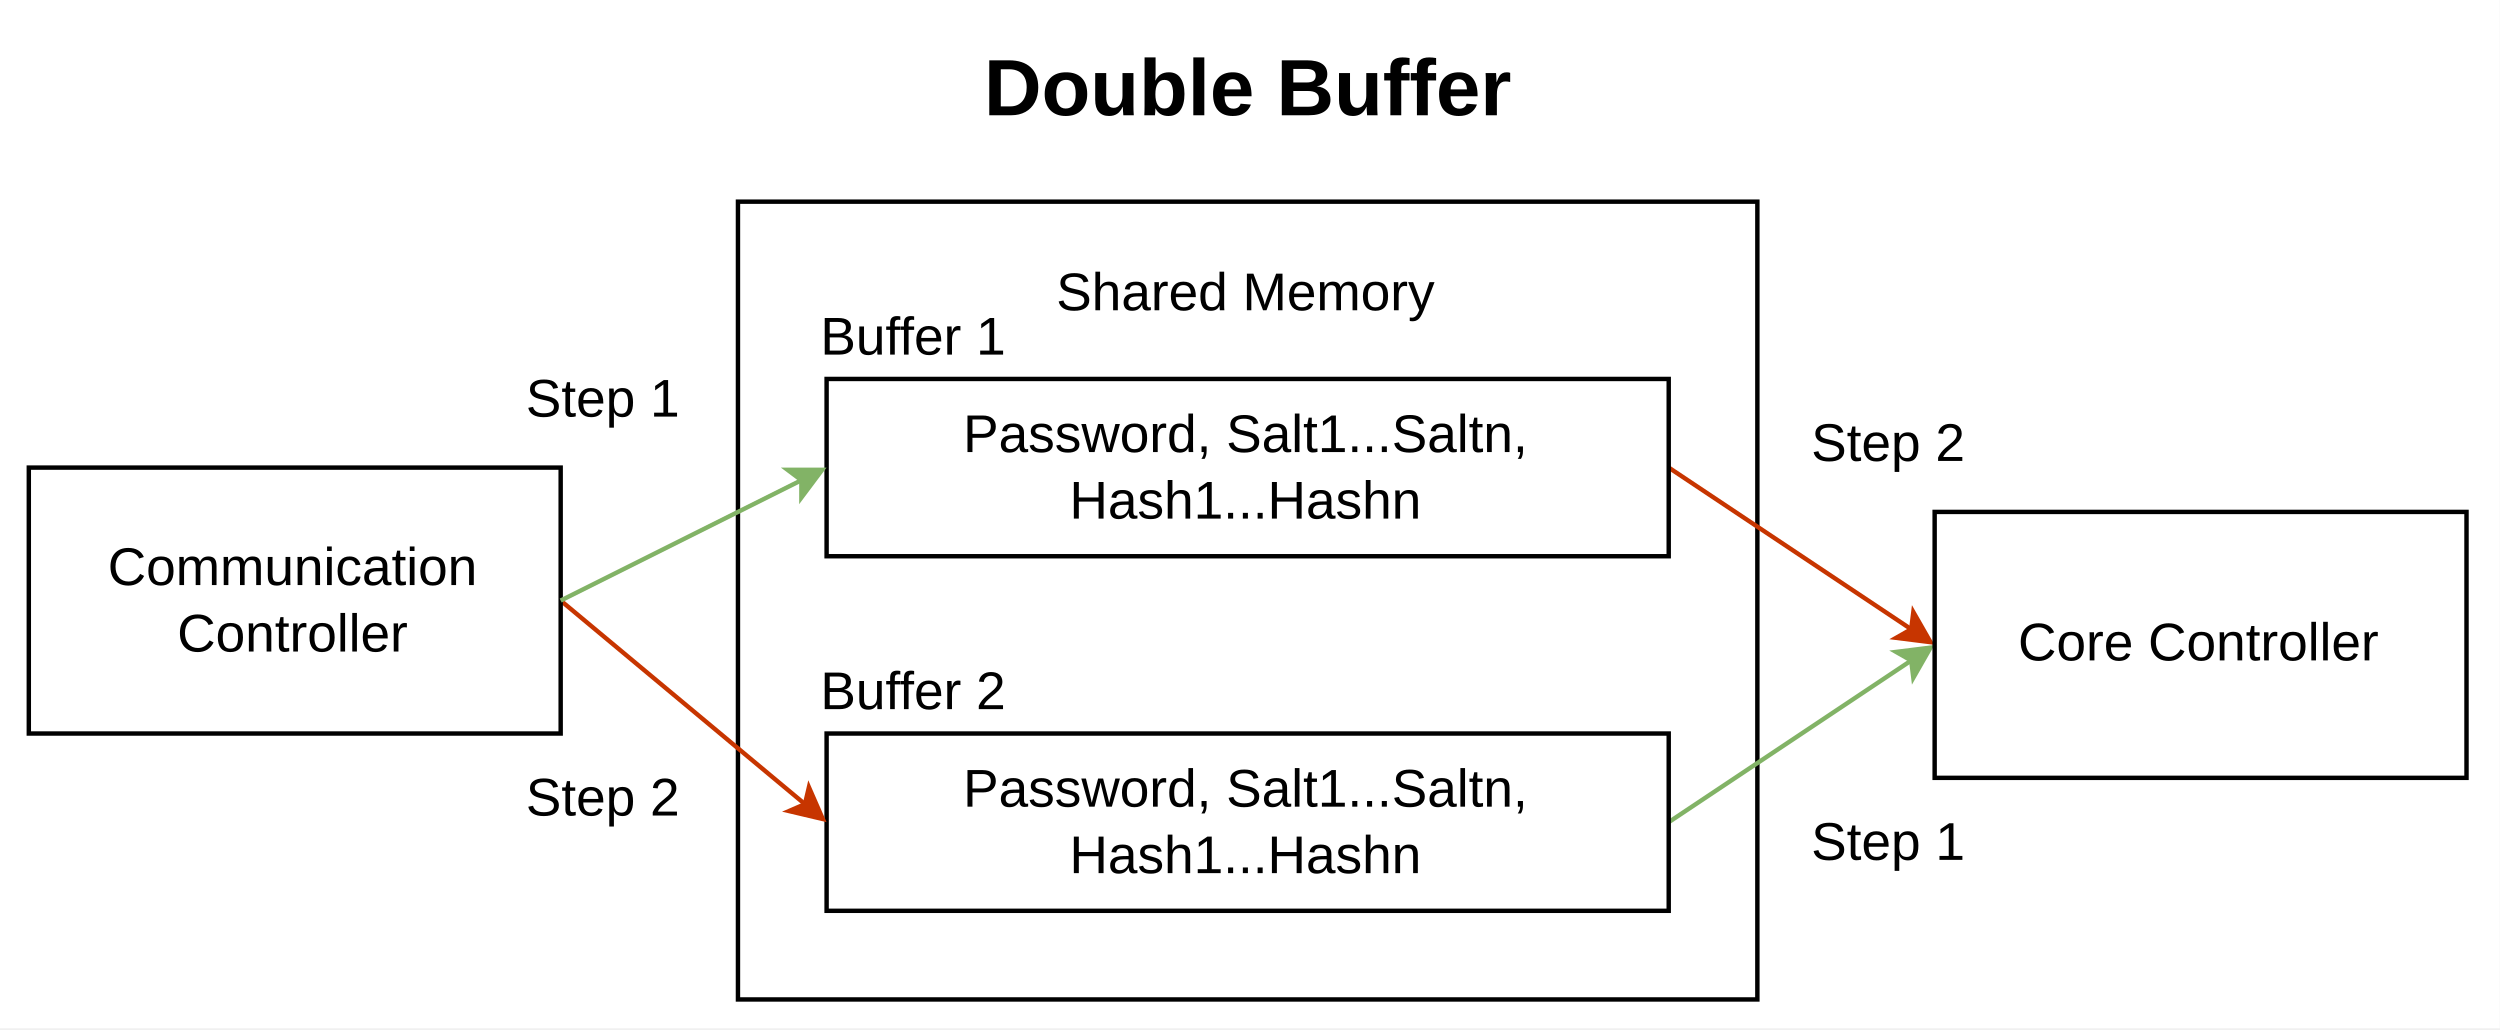
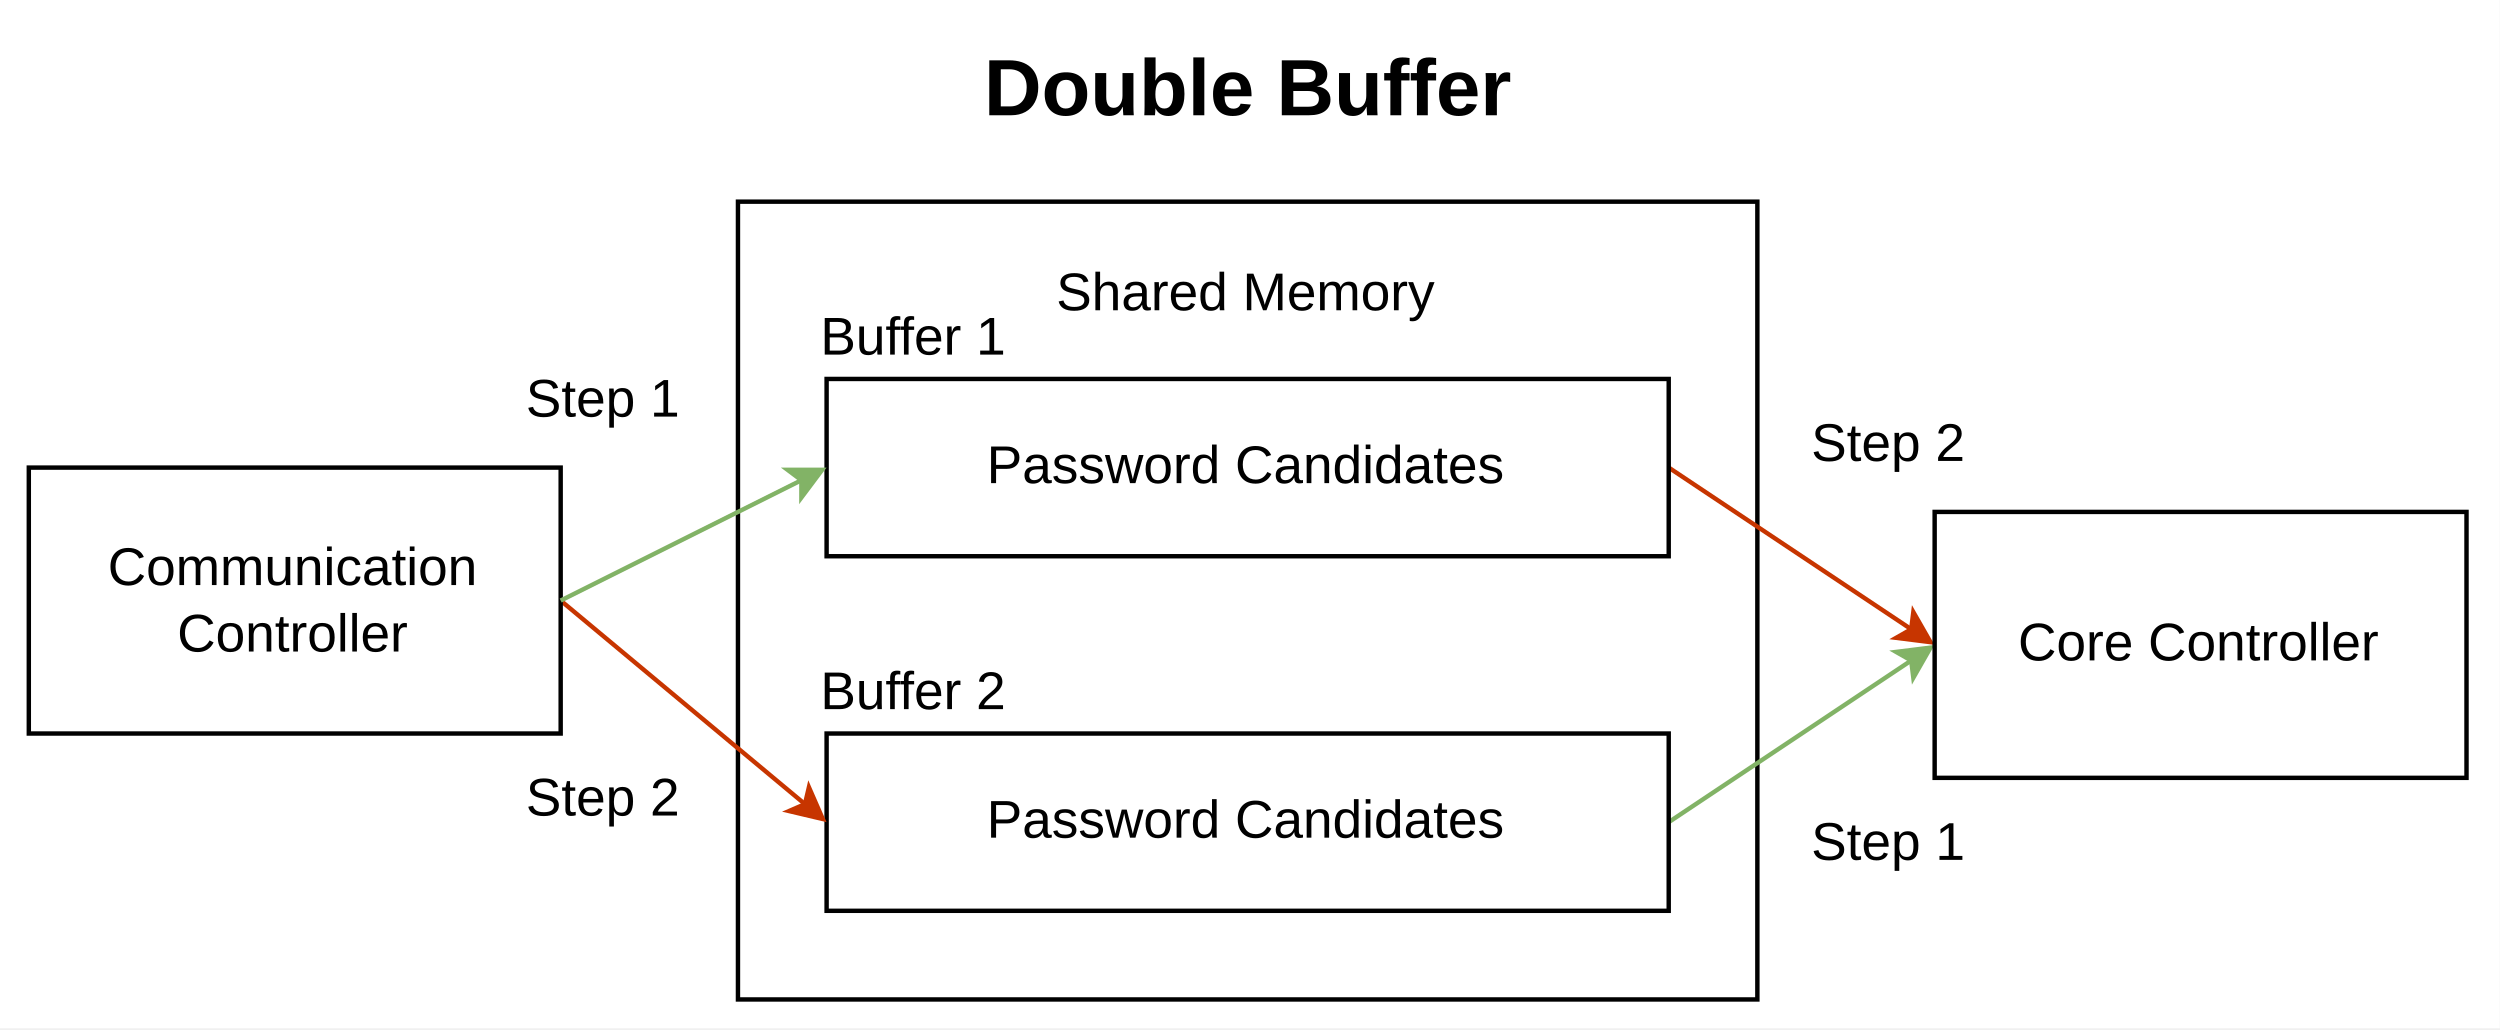
<svg xmlns="http://www.w3.org/2000/svg" version="1.1" id="svg2" width="534.72" height="220.16" viewBox="0 0 534.72 220.16">
  <defs id="defs6">
    <clipPath clipPathUnits="userSpaceOnUse" id="clipPath16">
      <path d="M 0,0 H 1670.833 V 687.293 H 0 Z" clip-rule="evenodd" id="path14" />
    </clipPath>
    <clipPath clipPathUnits="userSpaceOnUse" id="clipPath28">
      <path d="M 0,0 H 1670.833 V 687.293 H 0 Z" clip-rule="evenodd" id="path26" />
    </clipPath>
  </defs>
  <g id="g8" transform="matrix(0.32,0,0,0.32,0,2.1706665e-6)">
    <g id="g10">
      <g id="g12" clip-path="url(#clipPath16)">
        <g id="g18" transform="scale(2.96247)">
          <path d="M 0,0 H 564 V 233 H 0 Z" style="fill:#ffffff;fill-opacity:1;fill-rule:nonzero;stroke:none" id="path20" />
        </g>
      </g>
    </g>
    <g id="g22">
      <g id="g24" clip-path="url(#clipPath28)">
        <g id="g30" transform="matrix(2.96247,0,0,2.96247,1.481235,1.481235)">
          <path d="M 166,45 H 396 V 225 H 166 Z" style="fill:#ffffff;fill-opacity:1;fill-rule:nonzero;stroke:none" id="path32" />
          <path d="M 166,45 H 396 V 225 H 166 Z" style="fill:none;stroke:#000000;stroke-width:1;stroke-linecap:butt;stroke-linejoin:miter;stroke-miterlimit:10;stroke-dasharray:none;stroke-opacity:1" id="path34" />
          <path d="m 376,105 54.71,36.47" style="fill:none;stroke:#c73500;stroke-width:1;stroke-linecap:butt;stroke-linejoin:miter;stroke-miterlimit:10;stroke-dasharray:none;stroke-opacity:1" id="path36" />
          <path d="m 435.07,144.38 -7.76,-0.97 3.4,-1.94 0.48,-3.88 z" style="fill:#c73500;fill-opacity:1;fill-rule:nonzero;stroke:none" id="path38" />
          <path d="m 435.07,144.38 -7.76,-0.97 3.4,-1.94 0.48,-3.88 z" style="fill:none;stroke:#c73500;stroke-width:1;stroke-linecap:butt;stroke-linejoin:miter;stroke-miterlimit:10;stroke-dasharray:none;stroke-opacity:1" id="path40" />
          <path d="m 186,85 h 190 v 40 H 186 Z" style="fill:#ffffff;fill-opacity:1;fill-rule:nonzero;stroke:none" id="path42" />
          <path d="m 186,85 h 190 v 40 H 186 Z" style="fill:none;stroke:#000000;stroke-width:1;stroke-linecap:butt;stroke-linejoin:miter;stroke-miterlimit:10;stroke-dasharray:none;stroke-opacity:1" id="path44" />
        </g>
        <g id="g46" transform="scale(2.9625)">
-           <text xml:space="preserve" transform="translate(217.2969,102)" style="font-variant:normal;font-weight:normal;font-size:12px;font-family:'Liberation Sans';-inkscape-font-specification:LiberationSans;writing-mode:lr-tb;fill:#000000;fill-opacity:1;fill-rule:nonzero;stroke:none" id="text50">
-             <tspan x="0 8.004 14.678 20.678 26.678 35.344 42.018 46.014 52.688 56.021 59.355 67.359 74.033 76.699 80.033 86.707 90.041 93.375 96.709 104.713 111.387 114.053 117.387 124.061" y="0" id="tspan48">Password, Salt1...Saltn,</tspan>
-           </text>
-           <text xml:space="preserve" transform="translate(241.2969,117)" style="font-variant:normal;font-weight:normal;font-size:12px;font-family:'Liberation Sans';-inkscape-font-specification:LiberationSans;writing-mode:lr-tb;fill:#000000;fill-opacity:1;fill-rule:nonzero;stroke:none" id="text54">
-             <tspan x="0 8.666 15.34 21.34 28.014 34.688 38.021 41.355 44.689 53.355 60.029 66.029 72.703" y="0" id="tspan52">Hash1...Hashn</tspan>
+           <text xml:space="preserve" transform="translate(222.625,109)" style="font-variant:normal;font-weight:normal;font-size:12px;font-family:'Liberation Sans';-inkscape-font-specification:LiberationSans;writing-mode:lr-tb;fill:#000000;fill-opacity:1;fill-rule:nonzero;stroke:none" id="text50">
+             <tspan x="0 8.004 14.678 20.678 26.678 35.344 42.018 46.014 52.688 56.021 64.688 71.361 78.035 84.709 87.375 94.049 100.723 104.057 110.73" y="0" id="tspan48">Password Candidates</tspan>
          </text>
        </g>
-         <g id="g56" transform="matrix(2.96247,0,0,2.96247,1.481235,1.481235)">
-           <path d="m 376,185 54.71,-36.47" style="fill:none;stroke:#82b366;stroke-width:1;stroke-linecap:butt;stroke-linejoin:miter;stroke-miterlimit:10;stroke-dasharray:none;stroke-opacity:1" id="path58" />
-           <path d="M 435.07,145.62 431.19,152.42 430.71,148.53 427.31,146.59 Z" style="fill:#82b366;fill-opacity:1;fill-rule:nonzero;stroke:none" id="path60" />
-           <path d="M 435.07,145.62 431.19,152.42 430.71,148.53 427.31,146.59 Z" style="fill:none;stroke:#82b366;stroke-width:1;stroke-linecap:butt;stroke-linejoin:miter;stroke-miterlimit:10;stroke-dasharray:none;stroke-opacity:1" id="path62" />
-           <path d="m 186,165 h 190 v 40 H 186 Z" style="fill:#ffffff;fill-opacity:1;fill-rule:nonzero;stroke:none" id="path64" />
-           <path d="m 186,165 h 190 v 40 H 186 Z" style="fill:none;stroke:#000000;stroke-width:1;stroke-linecap:butt;stroke-linejoin:miter;stroke-miterlimit:10;stroke-dasharray:none;stroke-opacity:1" id="path66" />
+         <g id="g52" transform="matrix(2.96247,0,0,2.96247,1.481235,1.481235)">
+           <path d="m 376,185 54.71,-36.47" style="fill:none;stroke:#82b366;stroke-width:1;stroke-linecap:butt;stroke-linejoin:miter;stroke-miterlimit:10;stroke-dasharray:none;stroke-opacity:1" id="path54" />
+           <path d="M 435.07,145.62 431.19,152.42 430.71,148.53 427.31,146.59 Z" style="fill:#82b366;fill-opacity:1;fill-rule:nonzero;stroke:none" id="path56" />
+           <path d="M 435.07,145.62 431.19,152.42 430.71,148.53 427.31,146.59 Z" style="fill:none;stroke:#82b366;stroke-width:1;stroke-linecap:butt;stroke-linejoin:miter;stroke-miterlimit:10;stroke-dasharray:none;stroke-opacity:1" id="path58" />
+           <path d="m 186,165 h 190 v 40 H 186 Z" style="fill:#ffffff;fill-opacity:1;fill-rule:nonzero;stroke:none" id="path60" />
+           <path d="m 186,165 h 190 v 40 H 186 Z" style="fill:none;stroke:#000000;stroke-width:1;stroke-linecap:butt;stroke-linejoin:miter;stroke-miterlimit:10;stroke-dasharray:none;stroke-opacity:1" id="path62" />
        </g>
-         <g id="g68" transform="scale(2.9625)">
-           <text xml:space="preserve" transform="translate(217.2969,182)" style="font-variant:normal;font-weight:normal;font-size:12px;font-family:'Liberation Sans';-inkscape-font-specification:LiberationSans;writing-mode:lr-tb;fill:#000000;fill-opacity:1;fill-rule:nonzero;stroke:none" id="text72">
-             <tspan x="0 8.004 14.678 20.678 26.678 35.344 42.018 46.014 52.688 56.021 59.355 67.359 74.033 76.699 80.033 86.707 90.041 93.375 96.709 104.713 111.387 114.053 117.387 124.061" y="0" id="tspan70">Password, Salt1...Saltn,</tspan>
-           </text>
-           <text xml:space="preserve" transform="translate(241.2969,197)" style="font-variant:normal;font-weight:normal;font-size:12px;font-family:'Liberation Sans';-inkscape-font-specification:LiberationSans;writing-mode:lr-tb;fill:#000000;fill-opacity:1;fill-rule:nonzero;stroke:none" id="text76">
-             <tspan x="0 8.666 15.34 21.34 28.014 34.688 38.021 41.355 44.689 53.355 60.029 66.029 72.703" y="0" id="tspan74">Hash1...Hashn</tspan>
+         <g id="g64" transform="scale(2.9625)">
+           <text xml:space="preserve" transform="translate(222.625,189)" style="font-variant:normal;font-weight:normal;font-size:12px;font-family:'Liberation Sans';-inkscape-font-specification:LiberationSans;writing-mode:lr-tb;fill:#000000;fill-opacity:1;fill-rule:nonzero;stroke:none" id="text68">
+             <tspan x="0 8.004 14.678 20.678 26.678 35.344 42.018 46.014 52.688 56.021 64.688 71.361 78.035 84.709 87.375 94.049 100.723 104.057 110.73" y="0" id="tspan66">Password Candidates</tspan>
          </text>
        </g>
-         <g id="g78" transform="scale(2.96247)">
-           <text xml:space="preserve" transform="translate(238.3125,70)" style="font-variant:normal;font-weight:normal;font-size:12px;font-family:'Liberation Sans';-inkscape-font-specification:LiberationSans;writing-mode:lr-tb;fill:#000000;fill-opacity:1;fill-rule:nonzero;stroke:none" id="text82">
-             <tspan x="0 8.004 14.678 21.352 25.348 32.021 38.695 42.029 52.025 58.699 68.695 75.369 79.365" y="0" id="tspan80">Shared Memory</tspan>
+         <g id="g70" transform="scale(2.96247)">
+           <text xml:space="preserve" transform="translate(238.3125,70)" style="font-variant:normal;font-weight:normal;font-size:12px;font-family:'Liberation Sans';-inkscape-font-specification:LiberationSans;writing-mode:lr-tb;fill:#000000;fill-opacity:1;fill-rule:nonzero;stroke:none" id="text74">
+             <tspan x="0 8.004 14.678 21.352 25.348 32.021 38.695 42.029 52.025 58.699 68.695 75.369 79.365" y="0" id="tspan72">Shared Memory</tspan>
          </text>
-           <text xml:space="preserve" transform="translate(185.0938,80)" style="font-variant:normal;font-weight:normal;font-size:12px;font-family:'Liberation Sans';-inkscape-font-specification:LiberationSans;writing-mode:lr-tb;fill:#000000;fill-opacity:1;fill-rule:nonzero;stroke:none" id="text86">
-             <tspan x="0 8.004 14.678 17.795 21.129 27.803 31.799 35.133" y="0" id="tspan84">Buffer 1</tspan>
+           <text xml:space="preserve" transform="translate(185.0938,80)" style="font-variant:normal;font-weight:normal;font-size:12px;font-family:'Liberation Sans';-inkscape-font-specification:LiberationSans;writing-mode:lr-tb;fill:#000000;fill-opacity:1;fill-rule:nonzero;stroke:none" id="text78">
+             <tspan x="0 8.004 14.678 17.795 21.129 27.803 31.799 35.133" y="0" id="tspan76">Buffer 1</tspan>
          </text>
        </g>
-         <g id="g88" transform="matrix(2.96247,0,0,2.96247,1.481235,1.481235)">
-           <path d="m 436,115 h 120 v 60 H 436 Z" style="fill:#ffffff;fill-opacity:1;fill-rule:nonzero;stroke:none" id="path90" />
-           <path d="m 436,115 h 120 v 60 H 436 Z" style="fill:none;stroke:#000000;stroke-width:1;stroke-linecap:butt;stroke-linejoin:miter;stroke-miterlimit:10;stroke-dasharray:none;stroke-opacity:1" id="path92" />
+         <g id="g80" transform="matrix(2.96247,0,0,2.96247,1.481235,1.481235)">
+           <path d="m 436,115 h 120 v 60 H 436 Z" style="fill:#ffffff;fill-opacity:1;fill-rule:nonzero;stroke:none" id="path82" />
+           <path d="m 436,115 h 120 v 60 H 436 Z" style="fill:none;stroke:#000000;stroke-width:1;stroke-linecap:butt;stroke-linejoin:miter;stroke-miterlimit:10;stroke-dasharray:none;stroke-opacity:1" id="path84" />
        </g>
-         <g id="g94" transform="scale(2.9625)">
-           <text xml:space="preserve" transform="translate(455.3125,149)" style="font-variant:normal;font-weight:normal;font-size:12px;font-family:'Liberation Sans';-inkscape-font-specification:LiberationSans;writing-mode:lr-tb;fill:#000000;fill-opacity:1;fill-rule:nonzero;stroke:none" id="text98">
-             <tspan x="0 8.666 15.34 19.336 26.01 29.344 38.01 44.684 51.357 54.691 58.688 65.361 68.027 70.693 77.367" y="0" id="tspan96">Core Controller</tspan>
+         <g id="g86" transform="scale(2.9625)">
+           <text xml:space="preserve" transform="translate(455.3125,149)" style="font-variant:normal;font-weight:normal;font-size:12px;font-family:'Liberation Sans';-inkscape-font-specification:LiberationSans;writing-mode:lr-tb;fill:#000000;fill-opacity:1;fill-rule:nonzero;stroke:none" id="text90">
+             <tspan x="0 8.666 15.34 19.336 26.01 29.344 38.01 44.684 51.357 54.691 58.688 65.361 68.027 70.693 77.367" y="0" id="tspan88">Core Controller</tspan>
          </text>
        </g>
-         <g id="g100" transform="matrix(2.96247,0,0,2.96247,1.481235,1.481235)">
-           <path d="m 126,135 55.11,45.93" style="fill:none;stroke:#c73500;stroke-width:1;stroke-linecap:butt;stroke-linejoin:miter;stroke-miterlimit:10;stroke-dasharray:none;stroke-opacity:1" id="path102" />
-           <path d="m 185.14,184.29 -7.62,-1.8 3.59,-1.56 0.9,-3.81 z" style="fill:#c73500;fill-opacity:1;fill-rule:nonzero;stroke:none" id="path104" />
-           <path d="m 185.14,184.29 -7.62,-1.8 3.59,-1.56 0.9,-3.81 z" style="fill:none;stroke:#c73500;stroke-width:1;stroke-linecap:butt;stroke-linejoin:miter;stroke-miterlimit:10;stroke-dasharray:none;stroke-opacity:1" id="path106" />
-           <path d="m 6,105 h 120 v 60 H 6 Z" style="fill:#ffffff;fill-opacity:1;fill-rule:nonzero;stroke:none" id="path108" />
-           <path d="m 6,105 h 120 v 60 H 6 Z" style="fill:none;stroke:#000000;stroke-width:1;stroke-linecap:butt;stroke-linejoin:miter;stroke-miterlimit:10;stroke-dasharray:none;stroke-opacity:1" id="path110" />
+         <g id="g92" transform="matrix(2.96247,0,0,2.96247,1.481235,1.481235)">
+           <path d="m 126,135 55.11,45.93" style="fill:none;stroke:#c73500;stroke-width:1;stroke-linecap:butt;stroke-linejoin:miter;stroke-miterlimit:10;stroke-dasharray:none;stroke-opacity:1" id="path94" />
+           <path d="m 185.14,184.29 -7.62,-1.8 3.59,-1.56 0.9,-3.81 z" style="fill:#c73500;fill-opacity:1;fill-rule:nonzero;stroke:none" id="path96" />
+           <path d="m 185.14,184.29 -7.62,-1.8 3.59,-1.56 0.9,-3.81 z" style="fill:none;stroke:#c73500;stroke-width:1;stroke-linecap:butt;stroke-linejoin:miter;stroke-miterlimit:10;stroke-dasharray:none;stroke-opacity:1" id="path98" />
+           <path d="m 6,105 h 120 v 60 H 6 Z" style="fill:#ffffff;fill-opacity:1;fill-rule:nonzero;stroke:none" id="path100" />
+           <path d="m 6,105 h 120 v 60 H 6 Z" style="fill:none;stroke:#000000;stroke-width:1;stroke-linecap:butt;stroke-linejoin:miter;stroke-miterlimit:10;stroke-dasharray:none;stroke-opacity:1" id="path102" />
        </g>
-         <g id="g112" transform="scale(2.9625)">
-           <text xml:space="preserve" transform="translate(24.3125,132)" style="font-variant:normal;font-weight:normal;font-size:12px;font-family:'Liberation Sans';-inkscape-font-specification:LiberationSans;writing-mode:lr-tb;fill:#000000;fill-opacity:1;fill-rule:nonzero;stroke:none" id="text116">
-             <tspan x="0 8.666 15.34 25.336 35.332 42.006 48.68 51.346 57.346 64.02 67.354 70.02 76.693" y="0" id="tspan114">Communication</tspan>
+         <g id="g104" transform="scale(2.9625)">
+           <text xml:space="preserve" transform="translate(24.3125,132)" style="font-variant:normal;font-weight:normal;font-size:12px;font-family:'Liberation Sans';-inkscape-font-specification:LiberationSans;writing-mode:lr-tb;fill:#000000;fill-opacity:1;fill-rule:nonzero;stroke:none" id="text108">
+             <tspan x="0 8.666 15.34 25.336 35.332 42.006 48.68 51.346 57.346 64.02 67.354 70.02 76.693" y="0" id="tspan106">Communication</tspan>
          </text>
-           <text xml:space="preserve" transform="translate(39.98438,147)" style="font-variant:normal;font-weight:normal;font-size:12px;font-family:'Liberation Sans';-inkscape-font-specification:LiberationSans;writing-mode:lr-tb;fill:#000000;fill-opacity:1;fill-rule:nonzero;stroke:none" id="text120">
-             <tspan x="0 8.666 15.34 22.014 25.348 29.344 36.018 38.684 41.35 48.023" y="0" id="tspan118">Controller</tspan>
+           <text xml:space="preserve" transform="translate(39.98438,147)" style="font-variant:normal;font-weight:normal;font-size:12px;font-family:'Liberation Sans';-inkscape-font-specification:LiberationSans;writing-mode:lr-tb;fill:#000000;fill-opacity:1;fill-rule:nonzero;stroke:none" id="text112">
+             <tspan x="0 8.666 15.34 22.014 25.348 29.344 36.018 38.684 41.35 48.023" y="0" id="tspan110">Controller</tspan>
          </text>
        </g>
-         <g id="g122" transform="matrix(2.96247,0,0,2.96247,1.481235,1.481235)">
-           <path d="m 126,135 54.31,-27.15" style="fill:none;stroke:#82b366;stroke-width:1;stroke-linecap:butt;stroke-linejoin:miter;stroke-miterlimit:10;stroke-dasharray:none;stroke-opacity:1" id="path124" />
-           <path d="m 185,105.5 -4.69,6.26 v -3.91 l -3.13,-2.35 z" style="fill:#82b366;fill-opacity:1;fill-rule:nonzero;stroke:none" id="path126" />
-           <path d="m 185,105.5 -4.69,6.26 v -3.91 l -3.13,-2.35 z" style="fill:none;stroke:#82b366;stroke-width:1;stroke-linecap:butt;stroke-linejoin:miter;stroke-miterlimit:10;stroke-dasharray:none;stroke-opacity:1" id="path128" />
+         <g id="g114" transform="matrix(2.96247,0,0,2.96247,1.481235,1.481235)">
+           <path d="m 126,135 54.31,-27.15" style="fill:none;stroke:#82b366;stroke-width:1;stroke-linecap:butt;stroke-linejoin:miter;stroke-miterlimit:10;stroke-dasharray:none;stroke-opacity:1" id="path116" />
+           <path d="m 185,105.5 -4.69,6.26 v -3.91 l -3.13,-2.35 z" style="fill:#82b366;fill-opacity:1;fill-rule:nonzero;stroke:none" id="path118" />
+           <path d="m 185,105.5 -4.69,6.26 v -3.91 l -3.13,-2.35 z" style="fill:none;stroke:#82b366;stroke-width:1;stroke-linecap:butt;stroke-linejoin:miter;stroke-miterlimit:10;stroke-dasharray:none;stroke-opacity:1" id="path120" />
        </g>
-         <g id="g130" transform="scale(2.9625)">
-           <text xml:space="preserve" transform="translate(118.6406,94)" style="font-variant:normal;font-weight:normal;font-size:12px;font-family:'Liberation Sans';-inkscape-font-specification:LiberationSans;writing-mode:lr-tb;fill:#000000;fill-opacity:1;fill-rule:nonzero;stroke:none" id="text134">
-             <tspan x="0 8.004 11.338 18.012 24.686 28.02" y="0" id="tspan132">Step 1</tspan>
+         <g id="g122" transform="scale(2.9625)">
+           <text xml:space="preserve" transform="translate(118.6406,94)" style="font-variant:normal;font-weight:normal;font-size:12px;font-family:'Liberation Sans';-inkscape-font-specification:LiberationSans;writing-mode:lr-tb;fill:#000000;fill-opacity:1;fill-rule:nonzero;stroke:none" id="text126">
+             <tspan x="0 8.004 11.338 18.012 24.686 28.02" y="0" id="tspan124">Step 1</tspan>
          </text>
-           <text xml:space="preserve" transform="translate(408.6406,194)" style="font-variant:normal;font-weight:normal;font-size:12px;font-family:'Liberation Sans';-inkscape-font-specification:LiberationSans;writing-mode:lr-tb;fill:#000000;fill-opacity:1;fill-rule:nonzero;stroke:none" id="text138">
-             <tspan x="0 8.004 11.338 18.012 24.686 28.02" y="0" id="tspan136">Step 1</tspan>
+           <text xml:space="preserve" transform="translate(408.6406,194)" style="font-variant:normal;font-weight:normal;font-size:12px;font-family:'Liberation Sans';-inkscape-font-specification:LiberationSans;writing-mode:lr-tb;fill:#000000;fill-opacity:1;fill-rule:nonzero;stroke:none" id="text130">
+             <tspan x="0 8.004 11.338 18.012 24.686 28.02" y="0" id="tspan128">Step 1</tspan>
          </text>
-           <text xml:space="preserve" transform="translate(118.6406,184)" style="font-variant:normal;font-weight:normal;font-size:12px;font-family:'Liberation Sans';-inkscape-font-specification:LiberationSans;writing-mode:lr-tb;fill:#000000;fill-opacity:1;fill-rule:nonzero;stroke:none" id="text142">
-             <tspan x="0 8.004 11.338 18.012 24.686 28.02" y="0" id="tspan140">Step 2</tspan>
+           <text xml:space="preserve" transform="translate(118.6406,184)" style="font-variant:normal;font-weight:normal;font-size:12px;font-family:'Liberation Sans';-inkscape-font-specification:LiberationSans;writing-mode:lr-tb;fill:#000000;fill-opacity:1;fill-rule:nonzero;stroke:none" id="text134">
+             <tspan x="0 8.004 11.338 18.012 24.686 28.02" y="0" id="tspan132">Step 2</tspan>
          </text>
-           <text xml:space="preserve" transform="translate(408.6406,104)" style="font-variant:normal;font-weight:normal;font-size:12px;font-family:'Liberation Sans';-inkscape-font-specification:LiberationSans;writing-mode:lr-tb;fill:#000000;fill-opacity:1;fill-rule:nonzero;stroke:none" id="text146">
-             <tspan x="0 8.004 11.338 18.012 24.686 28.02" y="0" id="tspan144">Step 2</tspan>
+           <text xml:space="preserve" transform="translate(408.6406,104)" style="font-variant:normal;font-weight:normal;font-size:12px;font-family:'Liberation Sans';-inkscape-font-specification:LiberationSans;writing-mode:lr-tb;fill:#000000;fill-opacity:1;fill-rule:nonzero;stroke:none" id="text138">
+             <tspan x="0 8.004 11.338 18.012 24.686 28.02" y="0" id="tspan136">Step 2</tspan>
          </text>
        </g>
-         <g id="g148" transform="scale(2.96247)">
-           <text xml:space="preserve" transform="translate(185.0938,160)" style="font-variant:normal;font-weight:normal;font-size:12px;font-family:'Liberation Sans';-inkscape-font-specification:LiberationSans;writing-mode:lr-tb;fill:#000000;fill-opacity:1;fill-rule:nonzero;stroke:none" id="text152">
-             <tspan x="0 8.004 14.678 17.795 21.129 27.803 31.799 35.133" y="0" id="tspan150">Buffer 2</tspan>
+         <g id="g140" transform="scale(2.96247)">
+           <text xml:space="preserve" transform="translate(185.0938,160)" style="font-variant:normal;font-weight:normal;font-size:12px;font-family:'Liberation Sans';-inkscape-font-specification:LiberationSans;writing-mode:lr-tb;fill:#000000;fill-opacity:1;fill-rule:nonzero;stroke:none" id="text144">
+             <tspan x="0 8.004 14.678 17.795 21.129 27.803 31.799 35.133" y="0" id="tspan142">Buffer 2</tspan>
          </text>
        </g>
-         <g id="g154" transform="scale(2.9625)">
-           <text xml:space="preserve" transform="translate(222,26)" style="font-variant:normal;font-weight:bold;font-size:18px;font-family:'Liberation Sans';-inkscape-font-specification:LiberationSans-Bold;writing-mode:lr-tb;fill:#000000;fill-opacity:1;fill-rule:nonzero;stroke:none" id="text158">
-             <tspan x="0 12.999 23.994 34.989 45.984 50.985 60.996 65.997 78.996 89.991 95.985 101.979 111.99" y="0" id="tspan156">Double Buffer</tspan>
+         <g id="g146" transform="scale(2.9625)">
+           <text xml:space="preserve" transform="translate(222,26)" style="font-variant:normal;font-weight:bold;font-size:18px;font-family:'Liberation Sans';-inkscape-font-specification:LiberationSans-Bold;writing-mode:lr-tb;fill:#000000;fill-opacity:1;fill-rule:nonzero;stroke:none" id="text150">
+             <tspan x="0 12.999 23.994 34.989 45.984 50.985 60.996 65.997 78.996 89.991 95.985 101.979 111.99" y="0" id="tspan148">Double Buffer</tspan>
          </text>
        </g>
      </g>
    </g>
  </g>
</svg>
